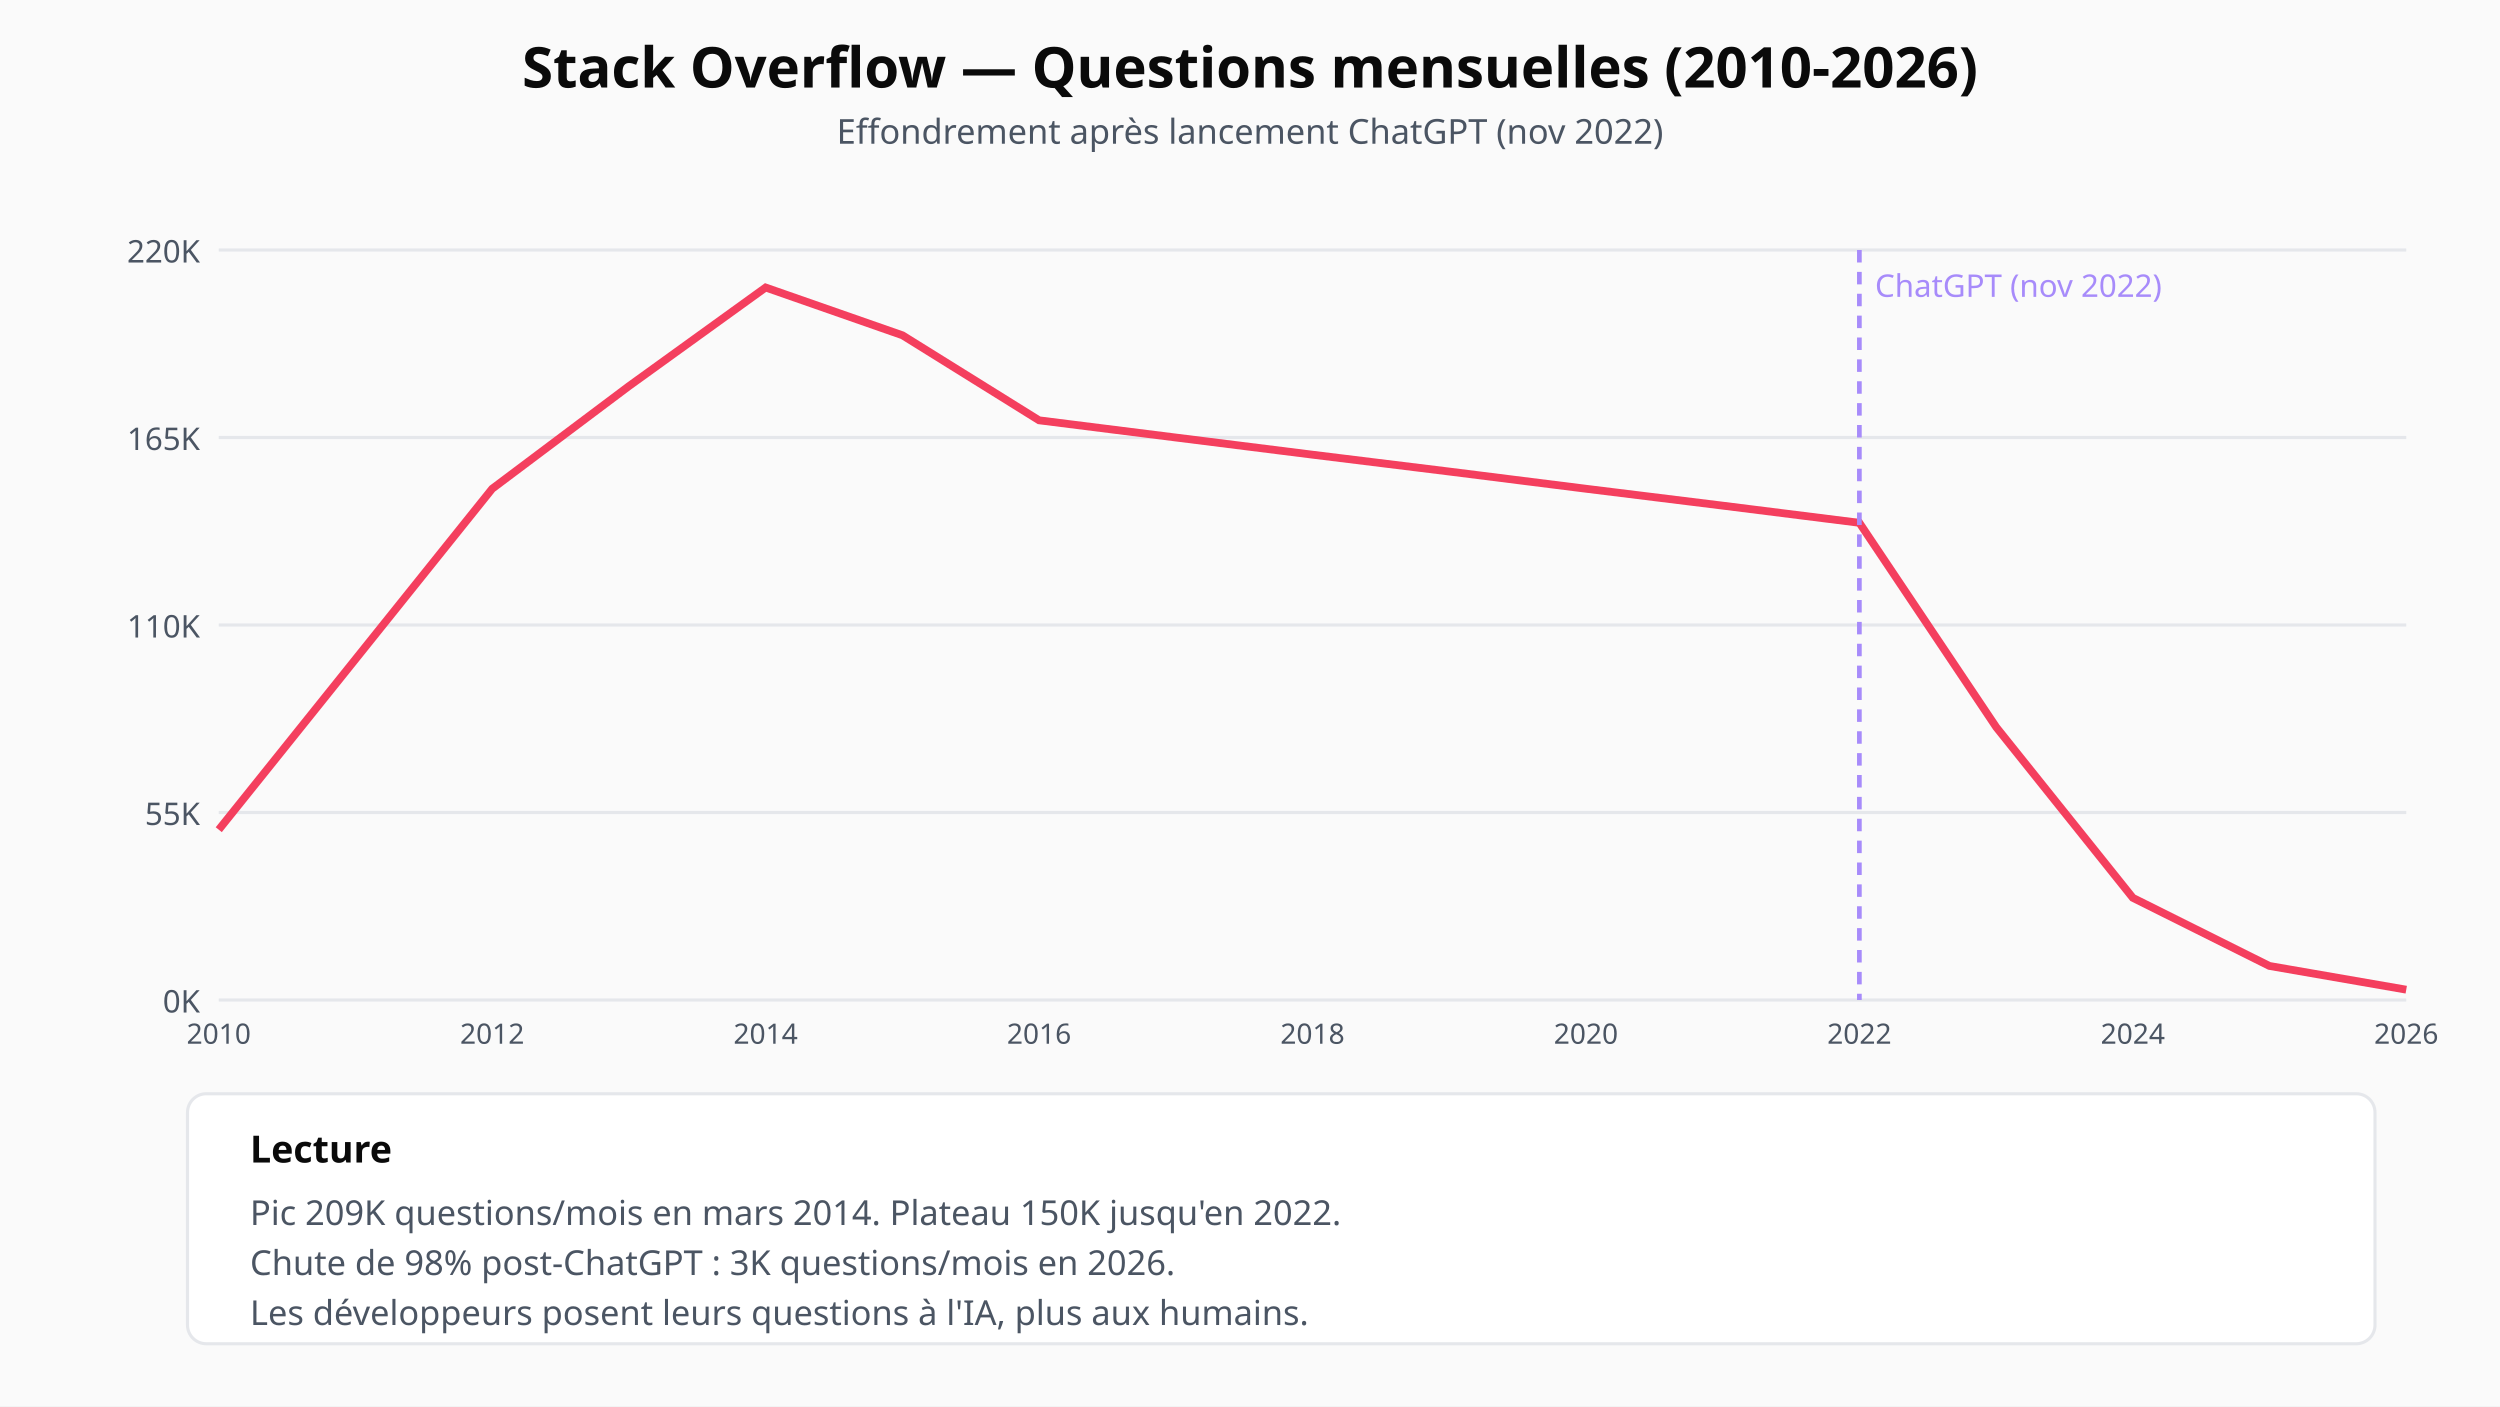
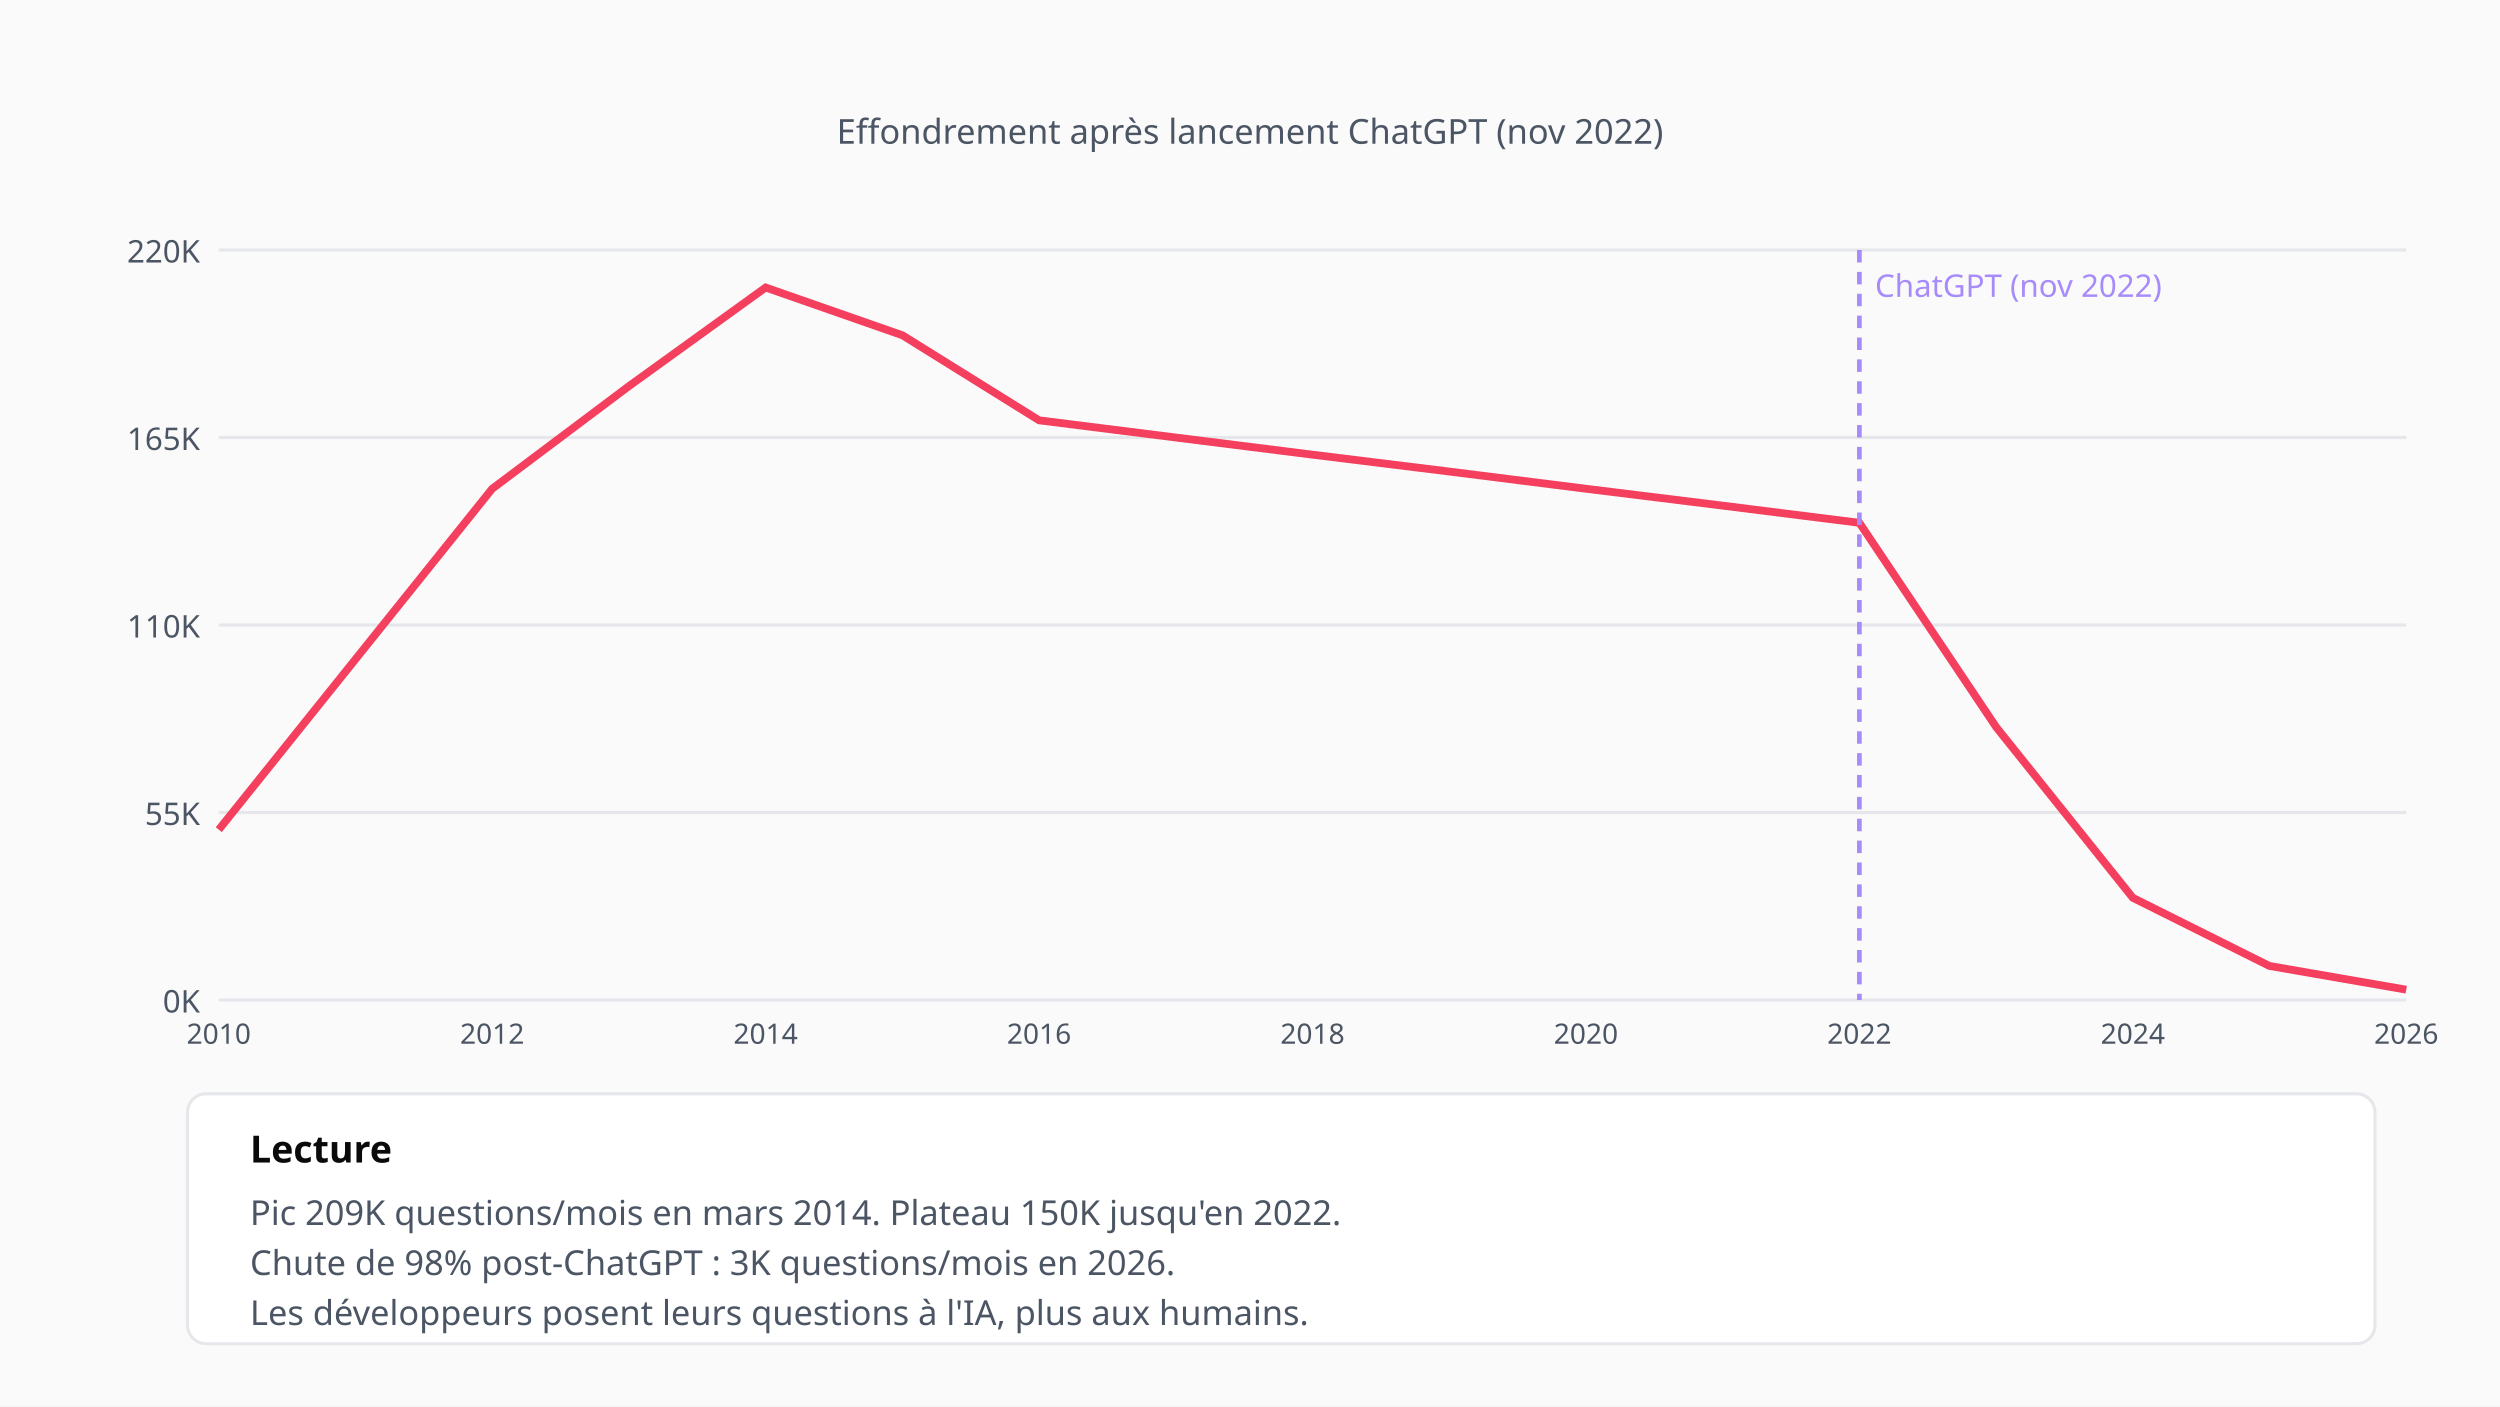
<svg xmlns="http://www.w3.org/2000/svg" viewBox="0 0 800 450" font-family="ui-sans-serif, system-ui">
  <rect width="800" height="450" fill="#fafafa" />
-   <text x="400" y="28" text-anchor="middle" fill="#0a0a0a" font-size="18" font-weight="bold">Stack Overflow — Questions mensuelles (2010-2026)</text>
  <text x="400" y="46" text-anchor="middle" fill="#4b5563" font-size="11">Effondrement après lancement ChatGPT (nov 2022)</text>
  <line x1="70" y1="80.0" x2="770" y2="80.0" stroke="#e5e7eb" stroke-width="1" />
  <text x="64" y="84.0" text-anchor="end" fill="#4b5563" font-size="10" font-family="ui-monospace">220K</text>
  <line x1="70" y1="140.0" x2="770" y2="140.0" stroke="#e5e7eb" stroke-width="1" />
  <text x="64" y="144.0" text-anchor="end" fill="#4b5563" font-size="10" font-family="ui-monospace">165K</text>
  <line x1="70" y1="200.0" x2="770" y2="200.0" stroke="#e5e7eb" stroke-width="1" />
  <text x="64" y="204.0" text-anchor="end" fill="#4b5563" font-size="10" font-family="ui-monospace">110K</text>
  <line x1="70" y1="260.0" x2="770" y2="260.0" stroke="#e5e7eb" stroke-width="1" />
  <text x="64" y="264.0" text-anchor="end" fill="#4b5563" font-size="10" font-family="ui-monospace">55K</text>
  <line x1="70" y1="320.0" x2="770" y2="320.0" stroke="#e5e7eb" stroke-width="1" />
  <text x="64" y="324.0" text-anchor="end" fill="#4b5563" font-size="10" font-family="ui-monospace">0K</text>
  <text x="70.0" y="334" text-anchor="middle" fill="#4b5563" font-size="9">2010</text>
  <text x="157.5" y="334" text-anchor="middle" fill="#4b5563" font-size="9">2012</text>
  <text x="245.0" y="334" text-anchor="middle" fill="#4b5563" font-size="9">2014</text>
  <text x="332.5" y="334" text-anchor="middle" fill="#4b5563" font-size="9">2016</text>
  <text x="420.0" y="334" text-anchor="middle" fill="#4b5563" font-size="9">2018</text>
  <text x="507.5" y="334" text-anchor="middle" fill="#4b5563" font-size="9">2020</text>
  <text x="595.0" y="334" text-anchor="middle" fill="#4b5563" font-size="9">2022</text>
  <text x="682.5" y="334" text-anchor="middle" fill="#4b5563" font-size="9">2024</text>
  <text x="770.0" y="334" text-anchor="middle" fill="#4b5563" font-size="9">2026</text>
  <polyline points="70.0,265.5 113.8,210.9 157.5,156.4 201.2,123.6 245.0,92.0 288.8,107.3 332.5,134.5 376.2,140.0 420.0,145.5 463.8,150.9 507.5,156.4 551.2,161.8 595.0,167.3 638.8,232.7 682.5,287.3 726.2,309.1 770.0,316.7" fill="none" stroke="#f43f5e" stroke-width="2.5" />
  <line x1="595.0" y1="80" x2="595.0" y2="320" stroke="#a78bfa" stroke-width="1.5" stroke-dasharray="4 3" />
  <text x="600.0" y="95" fill="#a78bfa" font-size="10">ChatGPT (nov 2022)</text>
  <g transform="translate(0,350)">
    <rect x="60" y="0" width="700" height="80" fill="#fff" rx="6" stroke="#e5e7eb" />
    <text x="80" y="22" fill="#0a0a0a" font-size="12" font-weight="600">Lecture</text>
    <text x="80" y="42" fill="#4b5563" font-size="11">Pic 209K questions/mois en mars 2014. Plateau 150K jusqu'en 2022.</text>
    <text x="80" y="58" fill="#4b5563" font-size="11">Chute de 98% post-ChatGPT : 3K questions/mois en 2026.</text>
    <text x="80" y="74" fill="#4b5563" font-size="11">Les développeurs posent leurs questions à l'IA, plus aux humains.</text>
  </g>
</svg>
